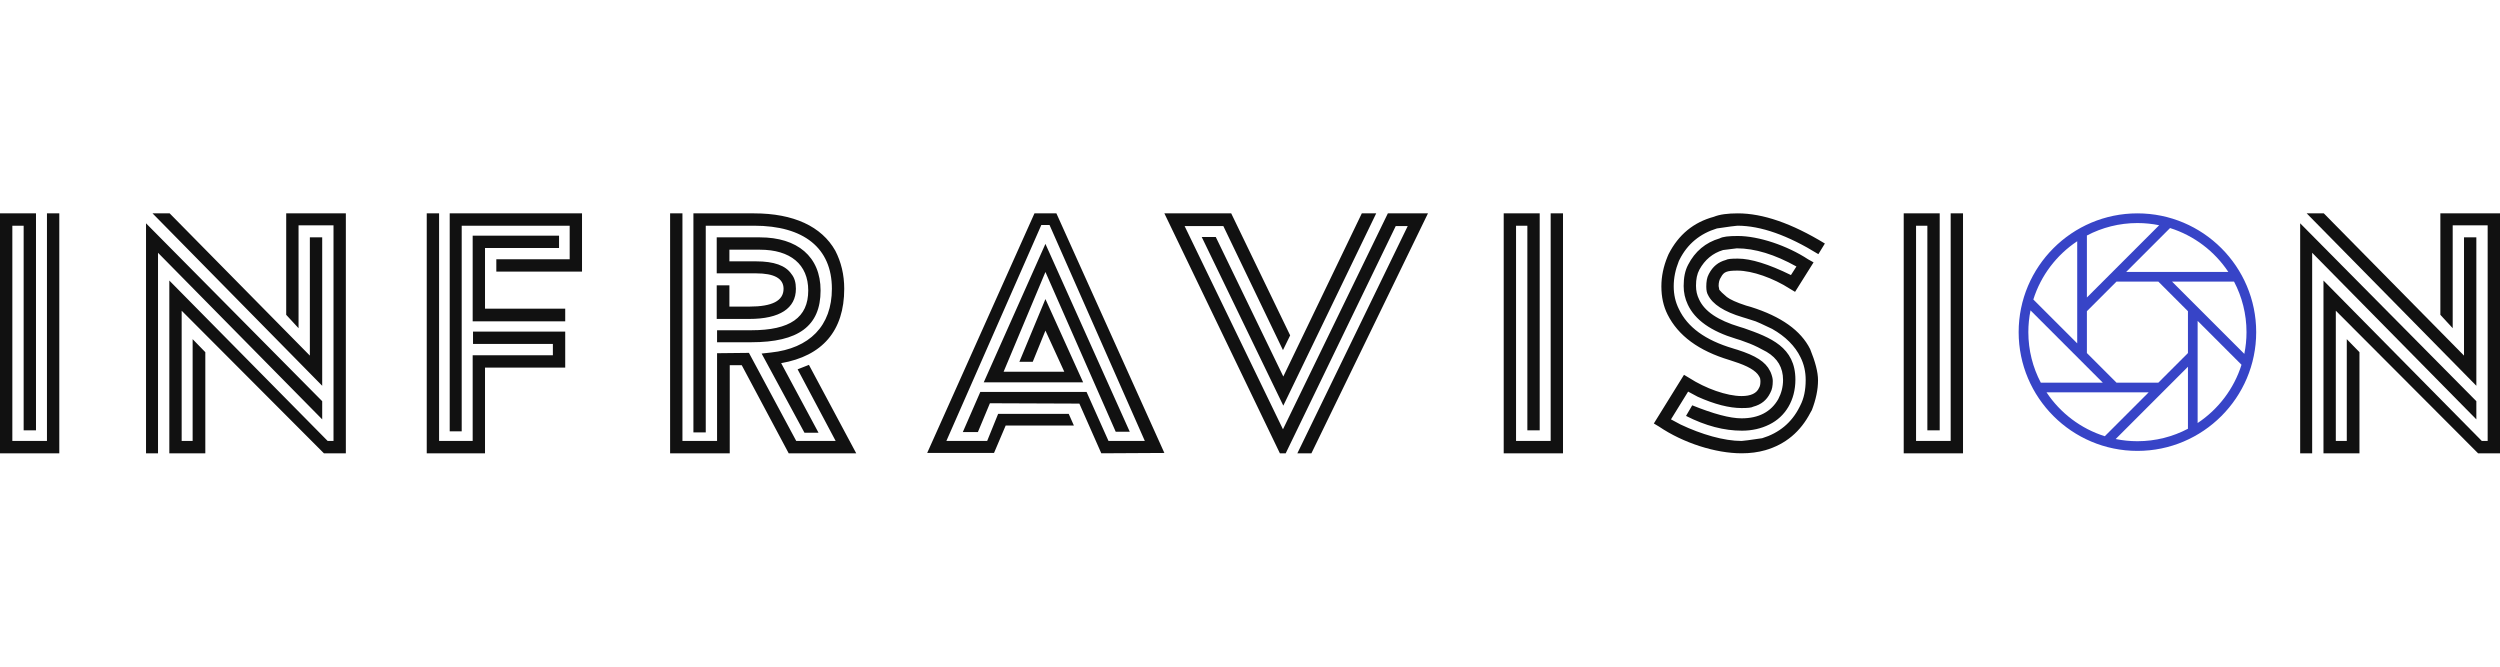
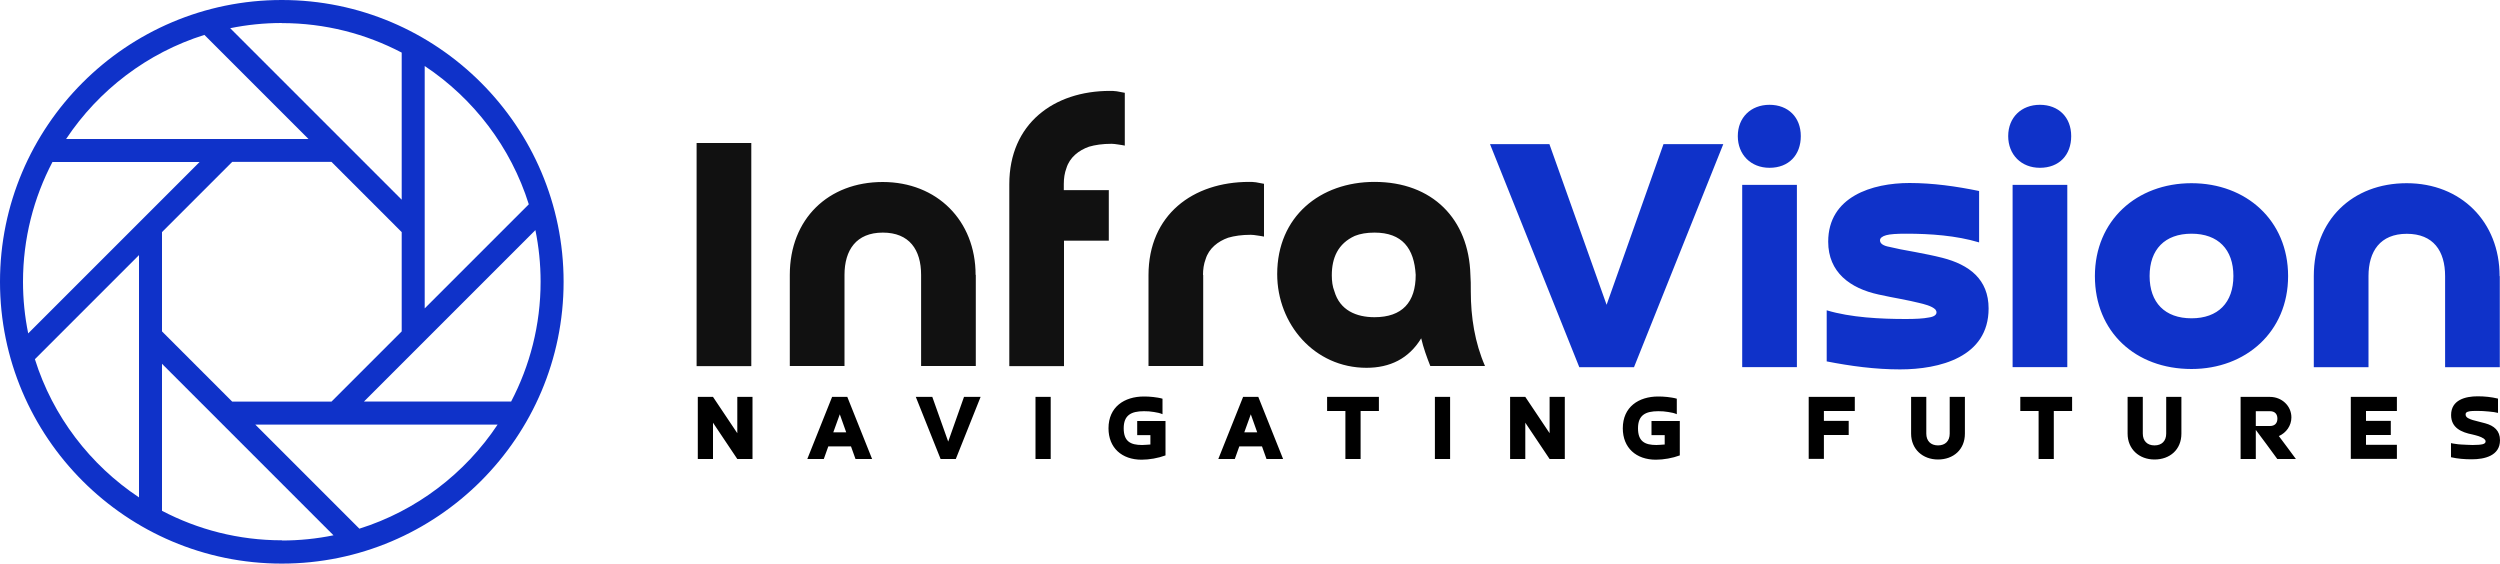
- <svg xmlns="http://www.w3.org/2000/svg" width="300" height="80" viewBox="-1 0 364.104 34.945" class="looka-1j8o68f">
-   <defs id="SvgjsDefs16945" />
-   <g id="SvgjsG16946" featurekey="nameLeftFeature-0" transform="matrix(2.496038,0,0,2.496038,-4.993659,-14.97622)" fill="#111111">
-     <path d="M1.6 6 l2.1 0 l0 12.66 l-0.72 0 l0 -11.94 l-0.66 0 l0 12.56 l2.02 0 l0 -13.28 l0.72 0 l0 14 l-3.46 0 l0 -14 z M19.68 14.3 l-8.18 -8.3 l-1 0 l9.9 10.06 l0 -8.66 l-0.72 0 l0 6.9 z M19.02 12.7 l0 -6 l2.04 0 l0 12.58 l-0.34 0 l-0.08 -0.08 l-9.16 -9.28 l0 10.08 l2.1 0 l0 -5.9 l-0.74 -0.76 l0 5.94 l-0.64 0 l0 -7.6 l8.3 8.32 l1.28 0 l0 -14 l-3.48 0 l0 5.92 z M10.82 20 l0 -11.7 l9.58 9.72 l0 -1.06 l-10.28 -10.38 l0 13.42 l0.7 0 z M26.5 6 l0.72 0 l0 13.28 l1.96 0 l0 -5 l4.68 0 l0 -0.66 l-4.66 0 l0 -0.72 l5.38 0 l0 2.1 l-4.68 0 l0 5 l-3.4 0 l0 -14 z M27.84 6 l7.72 0 l0 3.4 l-5 0 l0 -0.72 l4.28 0 l0 -1.96 l-6.3 0 l0 12 l-0.7 0 l0 -12.72 z M29.18 7.3 l5.04 0 l0 0.72 l-4.32 0 l0 3.54 l4.68 0 l0 0.74 l-5.4 0 l0 -5 z M50.36 19.28 l-2.3 0 l-2.76 -5.14 l-1.86 0.02 l0 5.12 l-2.02 0 l0 -13.28 l-0.72 0 l0 14 l3.48 0 l0 -5.14 l0.7 0 l2.74 5.14 l3.94 0 l-2.76 -5.16 l-0.66 0.26 z M45.6 6.72 c2.9 0 4.54 1.3 4.54 3.68 c0 2.16 -1.3 3.48 -3.56 3.72 l-0.54 0.06 l2.5 4.62 l0.82 0 l-2.18 -4.06 c2.4 -0.42 3.68 -1.88 3.68 -4.34 c0 -0.82 -0.18 -1.56 -0.52 -2.22 c-0.8 -1.42 -2.44 -2.18 -4.74 -2.18 l-3.54 0 l0 12.78 l0.72 0 l0 -12.06 l2.82 0 z M45.44 13.52 c2.74 0 4.04 -0.94 4.04 -3.02 c0 -1.98 -1.36 -3.1 -3.54 -3.1 l-2.52 0 l0 2.1 l2.3 0 c1.06 0 1.6 0.3 1.6 0.9 c0 0.7 -0.66 1.04 -2 1.04 l-1.16 0 l0 -1.24 l-0.74 0 l0 1.96 l1.9 0 c1.78 0 2.72 -0.62 2.72 -1.76 c0 -0.36 -0.08 -0.64 -0.26 -0.86 c-0.34 -0.5 -1.02 -0.74 -2.06 -0.74 l-1.56 0 l0 -0.68 l1.78 0 c1.78 0 2.82 0.86 2.82 2.38 c0 1.58 -1.06 2.32 -3.32 2.32 l-2 0 l0 0.7 l2 0 z M57.78 18.76 l0.88 0 l0.7 -1.68 l5.22 0.02 l1.28 2.9 l3.68 -0.02 l-6.3 -13.98 l-1.28 0 l-6.26 13.98 l3.9 0 l0.68 -1.6 l3.98 0 l-0.3 -0.68 l-4.12 0 l-0.64 1.58 l-2.38 0 l5.54 -12.6 l0.48 0 l5.56 12.6 l-2.12 0 l-1.28 -2.86 l-6.2 0 z M60.16 15.24 l2.44 -5.82 l4.1 9.32 l0.82 0 l-4.92 -10.96 l-3.6 8.08 l5.8 0 l-2.2 -4.86 l-1.52 3.66 l0.78 0 l0.74 -1.82 l1.1 2.4 l-3.54 0 z M70.72 6.74 l2.26 0 l3.48 7.24 l0.42 -0.86 l-3.44 -7.12 l-3.9 0 l6.74 14 l0.34 0 l6.42 -13.26 l0.7 0 l-6.44 13.26 l0.82 0 l6.8 -14 l-2.34 0 l-6.12 12.6 z M76.48 17.22 l5.42 -11.22 l-0.84 0 l-4.58 9.52 l-3.94 -8.14 l-0.82 0 z M89.34 6 l2.1 0 l0 12.66 l-0.72 0 l0 -11.94 l-0.66 0 l0 12.56 l2.02 0 l0 -13.28 l0.72 0 l0 14 l-3.46 0 l0 -14 z M100.66 16.7 c0.98 0.44 1.84 0.66 2.56 0.66 c0.36 0 0.58 -0.02 0.68 -0.08 c0.46 -0.12 0.78 -0.38 0.98 -0.78 l0.02 -0.04 c0.1 -0.18 0.14 -0.4 0.14 -0.68 c0 -0.14 -0.04 -0.3 -0.12 -0.5 l-0.04 -0.08 c-0.26 -0.54 -0.84 -0.9 -1.9 -1.24 l-0.2 -0.06 l-0.06 -0.02 c-1.62 -0.48 -2.66 -1.24 -3.16 -2.3 c-0.2 -0.4 -0.3 -0.84 -0.3 -1.32 c0 -0.5 0.1 -0.98 0.3 -1.48 l0.04 -0.08 c0.46 -0.92 1.2 -1.52 2.18 -1.82 c0.7 -0.1 1.1 -0.16 1.2 -0.16 c1.36 0 2.94 0.56 4.72 1.66 l0.38 -0.62 c-1.94 -1.18 -3.62 -1.76 -5.08 -1.76 c-0.58 0 -1.06 0.06 -1.4 0.2 c-1.18 0.32 -2.06 1.04 -2.64 2.18 l-0.06 0.14 c-0.24 0.58 -0.36 1.16 -0.36 1.74 c0 0.62 0.12 1.16 0.36 1.64 c0.62 1.24 1.82 2.12 3.62 2.66 l0.24 0.08 c0.82 0.26 1.3 0.54 1.48 0.86 l0.02 0.04 c0.04 0.06 0.06 0.14 0.06 0.24 c0 0.18 -0.02 0.3 -0.08 0.4 c-0.14 0.32 -0.48 0.48 -1.02 0.48 c-0.86 0 -2.1 -0.44 -3.06 -1.06 l-0.3 -0.18 l-1.76 2.84 l0.3 0.18 c1.42 0.96 3.3 1.56 4.82 1.56 c0.5 0 0.96 -0.06 1.38 -0.18 c1.18 -0.34 2.06 -1.08 2.64 -2.2 l0.08 -0.14 c0.24 -0.62 0.36 -1.2 0.36 -1.74 c0 -0.48 -0.16 -1.08 -0.46 -1.82 c-0.54 -1.08 -1.68 -1.9 -3.46 -2.46 l-0.28 -0.08 c-0.56 -0.18 -0.94 -0.36 -1.12 -0.5 c-0.24 -0.2 -0.38 -0.34 -0.44 -0.42 l-0.04 -0.22 c0 -0.2 0.04 -0.38 0.14 -0.52 c0.16 -0.3 0.32 -0.38 0.96 -0.38 c0.86 0 2.1 0.44 3.06 1.06 l0.3 0.18 l1.08 -1.72 l-0.32 -0.18 c-1.22 -0.8 -2.88 -1.36 -4.1 -1.36 c-0.54 0 -0.88 0.04 -1.06 0.14 c-0.82 0.24 -1.44 0.76 -1.84 1.54 c-0.18 0.34 -0.26 0.74 -0.26 1.24 c0 0.38 0.08 0.74 0.24 1.08 c0.42 0.9 1.36 1.56 2.82 2 l0.26 0.08 l0.54 0.2 c0.3 0.12 0.62 0.28 0.98 0.48 c0.64 0.38 0.96 0.92 0.96 1.64 c0 0.4 -0.1 0.78 -0.28 1.12 c-0.42 0.74 -1.14 1.12 -2.14 1.12 c-0.68 0 -1.64 -0.26 -2.88 -0.76 l-0.34 0.58 l-0.02 0.04 c1.14 0.58 2.22 0.86 3.26 0.86 c0.58 0 1.12 -0.12 1.6 -0.36 c0.94 -0.46 1.52 -1.42 1.52 -2.62 c0 -1.9 -1.46 -2.46 -3 -3 l-0.26 -0.08 c-1.26 -0.38 -2.04 -0.9 -2.36 -1.6 c-0.12 -0.24 -0.18 -0.5 -0.18 -0.8 c0 -0.38 0.06 -0.68 0.2 -0.94 c0.32 -0.58 0.78 -0.96 1.38 -1.14 l0.8 -0.1 c1.06 0 2.22 0.36 3.48 1.06 l-0.32 0.5 c-1.3 -0.64 -2.34 -0.96 -3.1 -0.96 c-0.38 0 -0.6 0.02 -0.7 0.08 c-0.44 0.12 -0.76 0.38 -0.98 0.8 l-0.02 0.04 c-0.1 0.18 -0.14 0.42 -0.14 0.72 c0 0.22 0.04 0.38 0.1 0.48 c0.26 0.54 0.94 0.98 2.02 1.3 l0.26 0.08 l0.5 0.16 c0.06 0.02 0.38 0.16 0.96 0.44 c0.78 0.44 1.34 1 1.66 1.66 c0.2 0.4 0.3 0.84 0.3 1.32 c0 0.58 -0.1 1.08 -0.32 1.5 l-0.04 0.08 c-0.46 0.92 -1.2 1.52 -2.18 1.82 c-0.7 0.1 -1.1 0.16 -1.2 0.16 c-1.02 0 -2.34 -0.38 -3.56 -0.96 l-0.56 -0.3 l1 -1.62 z M112.68 6 l2.1 0 l0 12.66 l-0.72 0 l0 -11.94 l-0.66 0 l0 12.56 l2.02 0 l0 -13.28 l0.72 0 l0 14 l-3.46 0 l0 -14 z" fill="#111111" />
-   </g>
-   <g id="SvgjsG16947" featurekey="inlineSymbolFeature-0" transform="matrix(0.04719659,0,0,0.04719659,291.4189,-1.581086)" fill="#3744C7">
-     <g fill="#3744C7">
-       <path fill="#3744C7" d="M400,33.5C197.913,33.5,33.5,197.906,33.5,400c0,202.087,164.413,366.5,366.5,366.5   S766.5,602.087,766.5,400C766.5,197.906,602.087,33.5,400,33.5z M400,63.393c22.975,0,45.416,2.328,67.106,6.736L244.089,293.14   V101.898c0-0.022-0.007-0.051-0.007-0.073C290.731,77.325,343.753,63.393,400,63.393z M335.418,244.089h129.164l91.329,91.322   v129.163l-91.329,91.329H335.418l-91.33-91.329V335.411L335.418,244.089z M214.195,119.501v315.179L78.968,299.46   c-0.059-0.058-0.124-0.095-0.175-0.146C102.132,225.011,150.606,161.766,214.195,119.501z M101.826,555.918   C77.333,509.269,63.393,456.239,63.393,400c0-22.975,2.328-45.417,6.736-67.114l148.438,148.438c0,0.008,0.014,0.015,0.014,0.022   l74.566,74.558H101.906C101.876,555.903,101.854,555.918,101.826,555.918z M299.321,721.207   c-74.31-23.339-137.556-71.821-179.82-135.41h315.194L299.467,721.032C299.409,721.083,299.373,721.149,299.321,721.207z    M400,736.606c-22.975,0-45.409-2.335-67.1-6.736l223.011-223.024v191.241c0,0.029,0.007,0.059,0.007,0.087   C509.269,722.667,456.247,736.606,400,736.606z M585.805,680.491V365.304L721.032,500.54c0.059,0.051,0.124,0.087,0.175,0.146   C697.868,574.981,649.394,638.228,585.805,680.491z M698.175,244.082c24.492,46.65,38.432,99.671,38.432,155.918   c0,22.975-2.328,45.409-6.736,67.1L581.455,318.684c-0.022-0.015-0.044-0.037-0.059-0.051l-74.544-74.543h191.241   C698.123,244.089,698.146,244.082,698.175,244.082z M365.312,214.195L500.54,78.968c0.058-0.059,0.095-0.125,0.146-0.183   c74.303,23.339,137.549,71.821,179.813,135.41H365.312z" />
+ <svg xmlns="http://www.w3.org/2000/svg" id="Layer_2" data-name="Layer 2" viewBox="0 0 250 56.36">
+   <defs>
+     <style>
+       .cls-1 {
+         fill: #111;
+       }
+ 
+       .cls-2 {
+         fill: #0f32c9;
+       }
+     </style>
+   </defs>
+   <g id="Layer_1-2" data-name="Layer 1">
+     <g id="SvgjsG5745">
+       <path class="cls-2" d="m28.18,0c15.54,0,28.18,12.64,28.18,28.18s-12.64,28.18-28.18,28.18S0,43.72,0,28.18,12.64,0,28.18,0Zm0,2.3c-1.77,0-3.49.18-5.16.52l17.15,17.15V5.26s0,0,0,0c-3.59-1.88-7.66-2.95-11.99-2.95Zm4.97,13.89h-9.93l-7.02,7.02v9.93l7.02,7.02h9.93l7.02-7.02v-9.93l-7.02-7.02Zm9.32-9.58v24.23l10.4-10.4s0,0,.01-.01c-1.79-5.71-5.52-10.58-10.41-13.83Zm8.64,33.55c1.88-3.59,2.95-7.66,2.95-11.99,0-1.77-.18-3.49-.52-5.16l-11.41,11.41s0,0,0,0l-5.73,5.73h14.7s0,0,0,0Zm-15.18,12.71c5.71-1.79,10.58-5.52,13.83-10.41h-24.23l10.4,10.4s0,0,.01.01Zm-7.74,1.18c1.77,0,3.49-.18,5.16-.52l-17.15-17.15v14.7s0,0,0,0c3.59,1.88,7.66,2.95,11.99,2.95Zm-14.29-4.31v-24.23l-10.4,10.4s0,0-.01.01c1.79,5.71,5.52,10.57,10.41,13.82ZM5.25,16.19c-1.88,3.59-2.95,7.66-2.95,11.99,0,1.77.18,3.49.52,5.16l11.41-11.41s0,0,0,0l5.73-5.73H5.26s0,0,0,0Zm25.59-2.3L20.45,3.5s0,0-.01-.01c-5.71,1.79-10.58,5.52-13.83,10.41h24.23Z" />
+     </g>
+     <g id="SvgjsG5746">
+       <path class="cls-2" d="m166.35,14.41h5.98l-8.93,22.31h-5.47l-8.93-22.31h5.94l5.72,16.07,5.69-16.07Zm7.87,4.08h5.47v18.22h-5.47v-18.22Zm2.73-1.71c-1.86,0-3.17-1.31-3.17-3.17s1.31-3.13,3.17-3.13,3.13,1.24,3.13,3.13-1.2,3.17-3.13,3.17Zm5.72,19.35v-5.1c2.41.73,5.43.87,7.91.87.98,0,1.75-.04,2.3-.15.51-.07.77-.26.77-.51,0-.11-.04-.18-.11-.29-.36-.36-1.17-.55-1.64-.66s-1.09-.26-1.86-.4c-.62-.11-1.35-.26-2.19-.44-2.84-.62-5.03-2.22-5.03-5.28,0-4.52,4.41-5.87,8.13-5.87,2.33,0,4.67.33,6.96.8v5.14c-2.3-.69-4.88-.87-7.29-.87-.95,0-1.6.04-2,.15s-.62.29-.62.51c0,.33.33.55.95.66.62.15,1.49.33,2.55.51.95.18,1.86.36,2.73.58,2.7.69,4.63,2.15,4.63,5.07,0,4.88-4.92,6.09-8.86,6.09-2.48,0-4.92-.33-7.33-.8h0Zm18.59-17.64h5.47v18.22h-5.47v-18.22Zm2.73-1.71c-1.86,0-3.17-1.31-3.17-3.17s1.31-3.13,3.17-3.13,3.13,1.24,3.13,3.13-1.2,3.17-3.13,3.17Zm15.16,15.05c2.66,0,4.19-1.57,4.19-4.23s-1.53-4.23-4.19-4.23-4.19,1.57-4.19,4.23,1.53,4.23,4.19,4.23Zm0,5.07c-5.61,0-9.66-3.72-9.66-9.29s4.19-9.29,9.66-9.29,9.66,3.72,9.66,9.29-4.23,9.29-9.66,9.29Zm30.83-9.29v9.11h-5.47v-9.11c0-2.51-1.17-4.23-3.83-4.23s-3.83,1.75-3.83,4.23v9.11h-5.47v-9.11c0-5.61,3.86-9.29,9.29-9.29s9.29,3.86,9.29,9.29Z" />
+     </g>
+     <g id="SvgjsG5746-2" data-name="SvgjsG5746">
+       <path class="cls-1" d="m69.66,14.3h5.47v22.31h-5.47s0-22.31,0-22.31Zm27.92,13.19v9.11h-5.47v-9.11c0-2.51-1.17-4.23-3.83-4.23s-3.83,1.75-3.83,4.23v9.11h-5.47v-9.11c0-5.61,3.86-9.29,9.29-9.29s9.29,3.86,9.29,9.29Zm13.3-8.49v5.07h-4.48v12.54h-5.47v-18.19c0-6.05,4.45-9.33,10.06-9.33.18,0,.44,0,.69.04s.55.11.8.15v5.28c-.18-.04-.4-.07-.66-.11s-.47-.07-.66-.07c-.91,0-1.64.11-2.26.29-1.02.36-1.93,1.06-2.26,2.15-.18.47-.26,1.02-.26,1.57v.62h4.48Zm9.44,8.49v9.11h-5.47v-9.08c0-6.05,4.45-9.33,10.06-9.33.18,0,.44,0,.69.04s.55.11.8.15v5.28c-.18-.04-.4-.07-.66-.11s-.47-.07-.66-.07c-.91,0-1.64.11-2.26.29-1.02.36-1.93,1.06-2.26,2.15-.18.47-.26,1.02-.26,1.57Zm21.25,0c-.15-2.66-1.35-4.23-4.12-4.23-.77,0-1.42.11-1.97.33-1.68.77-2.3,2.19-2.3,3.94,0,.58.07,1.13.26,1.6.55,1.9,2.19,2.59,4.01,2.59,2.77,0,4.12-1.49,4.12-4.23Zm6.93,9.11h-5.47c-.36-.91-.69-1.82-.91-2.77-1.24,2.04-3.13,2.95-5.47,2.95-5.21,0-8.93-4.37-8.93-9.37,0-5.76,4.3-9.22,9.73-9.22,5.8,0,9.44,3.72,9.59,9.29.04.47.04,1.02.04,1.68,0,2.55.4,5.1,1.42,7.44Z" />
+     </g>
+     <g id="SvgjsG8162">
+       <path d="m73.73,39.69h1.52v6.21h-1.52l-2.43-3.63v3.63h-1.52v-6.21h1.52l2.43,3.63v-3.63Zm11.38,4.95h-2.28l-.45,1.26h-1.65l2.48-6.21h1.52l2.48,6.21h-1.66l-.45-1.26Zm-1.78-1.41h1.29l-.64-1.8-.65,1.8Zm13.07-3.54h1.66l-2.48,6.21h-1.52l-2.48-6.21h1.65l1.59,4.47,1.58-4.47Zm7.15,0h1.52v6.21h-1.52v-6.21Zm13,2.4v3.45c-.72.27-1.62.43-2.39.43-1.98,0-3.31-1.19-3.31-3.14,0-2.14,1.59-3.18,3.54-3.18.13,0,.27,0,.44.01.15.01.31.03.49.04.31.04.63.08.93.17v1.55c-.11-.05-.23-.09-.38-.13-.15-.03-.3-.06-.47-.09-.32-.06-.67-.08-1-.08-1.29,0-2.03.4-2.03,1.71s.68,1.67,1.84,1.67c.12,0,.25-.01.4-.02.13-.01.27-.02.43-.03v-.94h-1.32v-1.41h2.84Zm9.66,2.55h-2.28l-.45,1.26h-1.65l2.48-6.21h1.52l2.48,6.21h-1.66l-.45-1.26Zm-1.78-1.41h1.29l-.64-1.8-.65,1.8Zm8.29-3.54h5.17v1.41h-1.83v4.8h-1.52v-4.8h-1.83v-1.41Zm10.77,0h1.52v6.21h-1.52v-6.21Zm11.47,0h1.52v6.21h-1.52l-2.43-3.63v3.63h-1.52v-6.21h1.52l2.43,3.63v-3.63Zm13.02,2.4v3.45c-.72.27-1.62.43-2.39.43-1.98,0-3.31-1.19-3.31-3.14,0-2.14,1.59-3.18,3.54-3.18.13,0,.27,0,.44.01.15.01.31.03.49.04.31.04.63.08.93.17v1.55c-.11-.05-.23-.09-.38-.13-.15-.03-.3-.06-.47-.09-.32-.06-.67-.08-1-.08-1.29,0-2.03.4-2.03,1.71s.68,1.67,1.84,1.67c.12,0,.25-.01.4-.02.13-.01.27-.02.43-.03v-.94h-1.32v-1.41h2.84Zm12.89-2.4h4.61v1.41h-3.09v.99h2.48v1.41h-2.48v2.39h-1.52v-6.21Zm14.1,0h1.52v3.67c0,1.61-1.16,2.59-2.69,2.59s-2.69-1.03-2.69-2.59v-3.67h1.52v3.67c0,.73.44,1.18,1.17,1.18s1.17-.44,1.17-1.18v-3.67Zm7.07,0h5.17v1.41h-1.83v4.8h-1.52v-4.8h-1.83v-1.41Zm14.58,0h1.52v3.67c0,1.61-1.16,2.59-2.69,2.59s-2.69-1.03-2.69-2.59v-3.67h1.52v3.67c0,.73.44,1.18,1.17,1.18s1.17-.44,1.17-1.18v-3.67Zm8.96,1.43v1.48h1.42c.47,0,.74-.27.74-.74s-.27-.74-.74-.74h-1.42Zm2.3,2.48c.28.39.57.77.86,1.15.28.38.57.76.85,1.15h-1.86c-.37-.49-.72-.97-1.07-1.46-.35-.48-.72-.96-1.08-1.45v2.91h-1.52v-6.21h2.94c1.16,0,2.14.88,2.14,2.05,0,.82-.51,1.54-1.26,1.87h0Zm7.2-3.91h4.61v1.41h-3.09v.99h2.48v1.41h-2.48v.98h3.09v1.41h-4.61v-6.21Zm10.02,6.05v-1.43c.12.03.27.06.45.08.17.03.35.05.55.06s.39.02.59.03.4.02.57.02c.48,0,.81-.03,1.01-.08.19-.05.29-.14.29-.28,0-.12-.09-.21-.18-.28-.33-.22-.73-.31-1.13-.41-1.12-.22-2.14-.67-2.14-1.95,0-1.51,1.43-1.87,2.66-1.87.68,0,1.37.07,2.03.23v1.43c-.1-.03-.23-.05-.4-.08-.17-.02-.34-.04-.54-.06-.4-.04-.77-.06-1.17-.06-.22,0-.69,0-.9.08-.14.05-.23.11-.23.27,0,.08.02.15.06.21.04.07.11.12.2.17.27.15.63.24.93.31.25.06.51.13.77.2.89.24,1.48.74,1.48,1.69,0,1.57-1.56,1.91-2.82,1.91-.69,0-1.41-.05-2.09-.21Z" />
    </g>
  </g>
-   <g id="SvgjsG16948" featurekey="nameRightFeature-0" transform="matrix(2.496039,0,0,2.496039,314.0317,-14.97623)" fill="#111111">
-     <path d="M17.56 14.3 l-8.18 -8.3 l-1 0 l9.9 10.06 l0 -8.66 l-0.72 0 l0 6.9 z M16.9 12.7 l0 -6 l2.04 0 l0 12.58 l-0.34 0 l-0.08 -0.08 l-9.16 -9.28 l0 10.08 l2.1 0 l0 -5.9 l-0.74 -0.76 l0 5.94 l-0.64 0 l0 -7.6 l8.3 8.32 l1.28 0 l0 -14 l-3.48 0 l0 5.92 z M8.7 20 l0 -11.7 l9.58 9.72 l0 -1.06 l-10.28 -10.38 l0 13.42 l0.7 0 z" fill="#111111" />
-   </g>
</svg>
